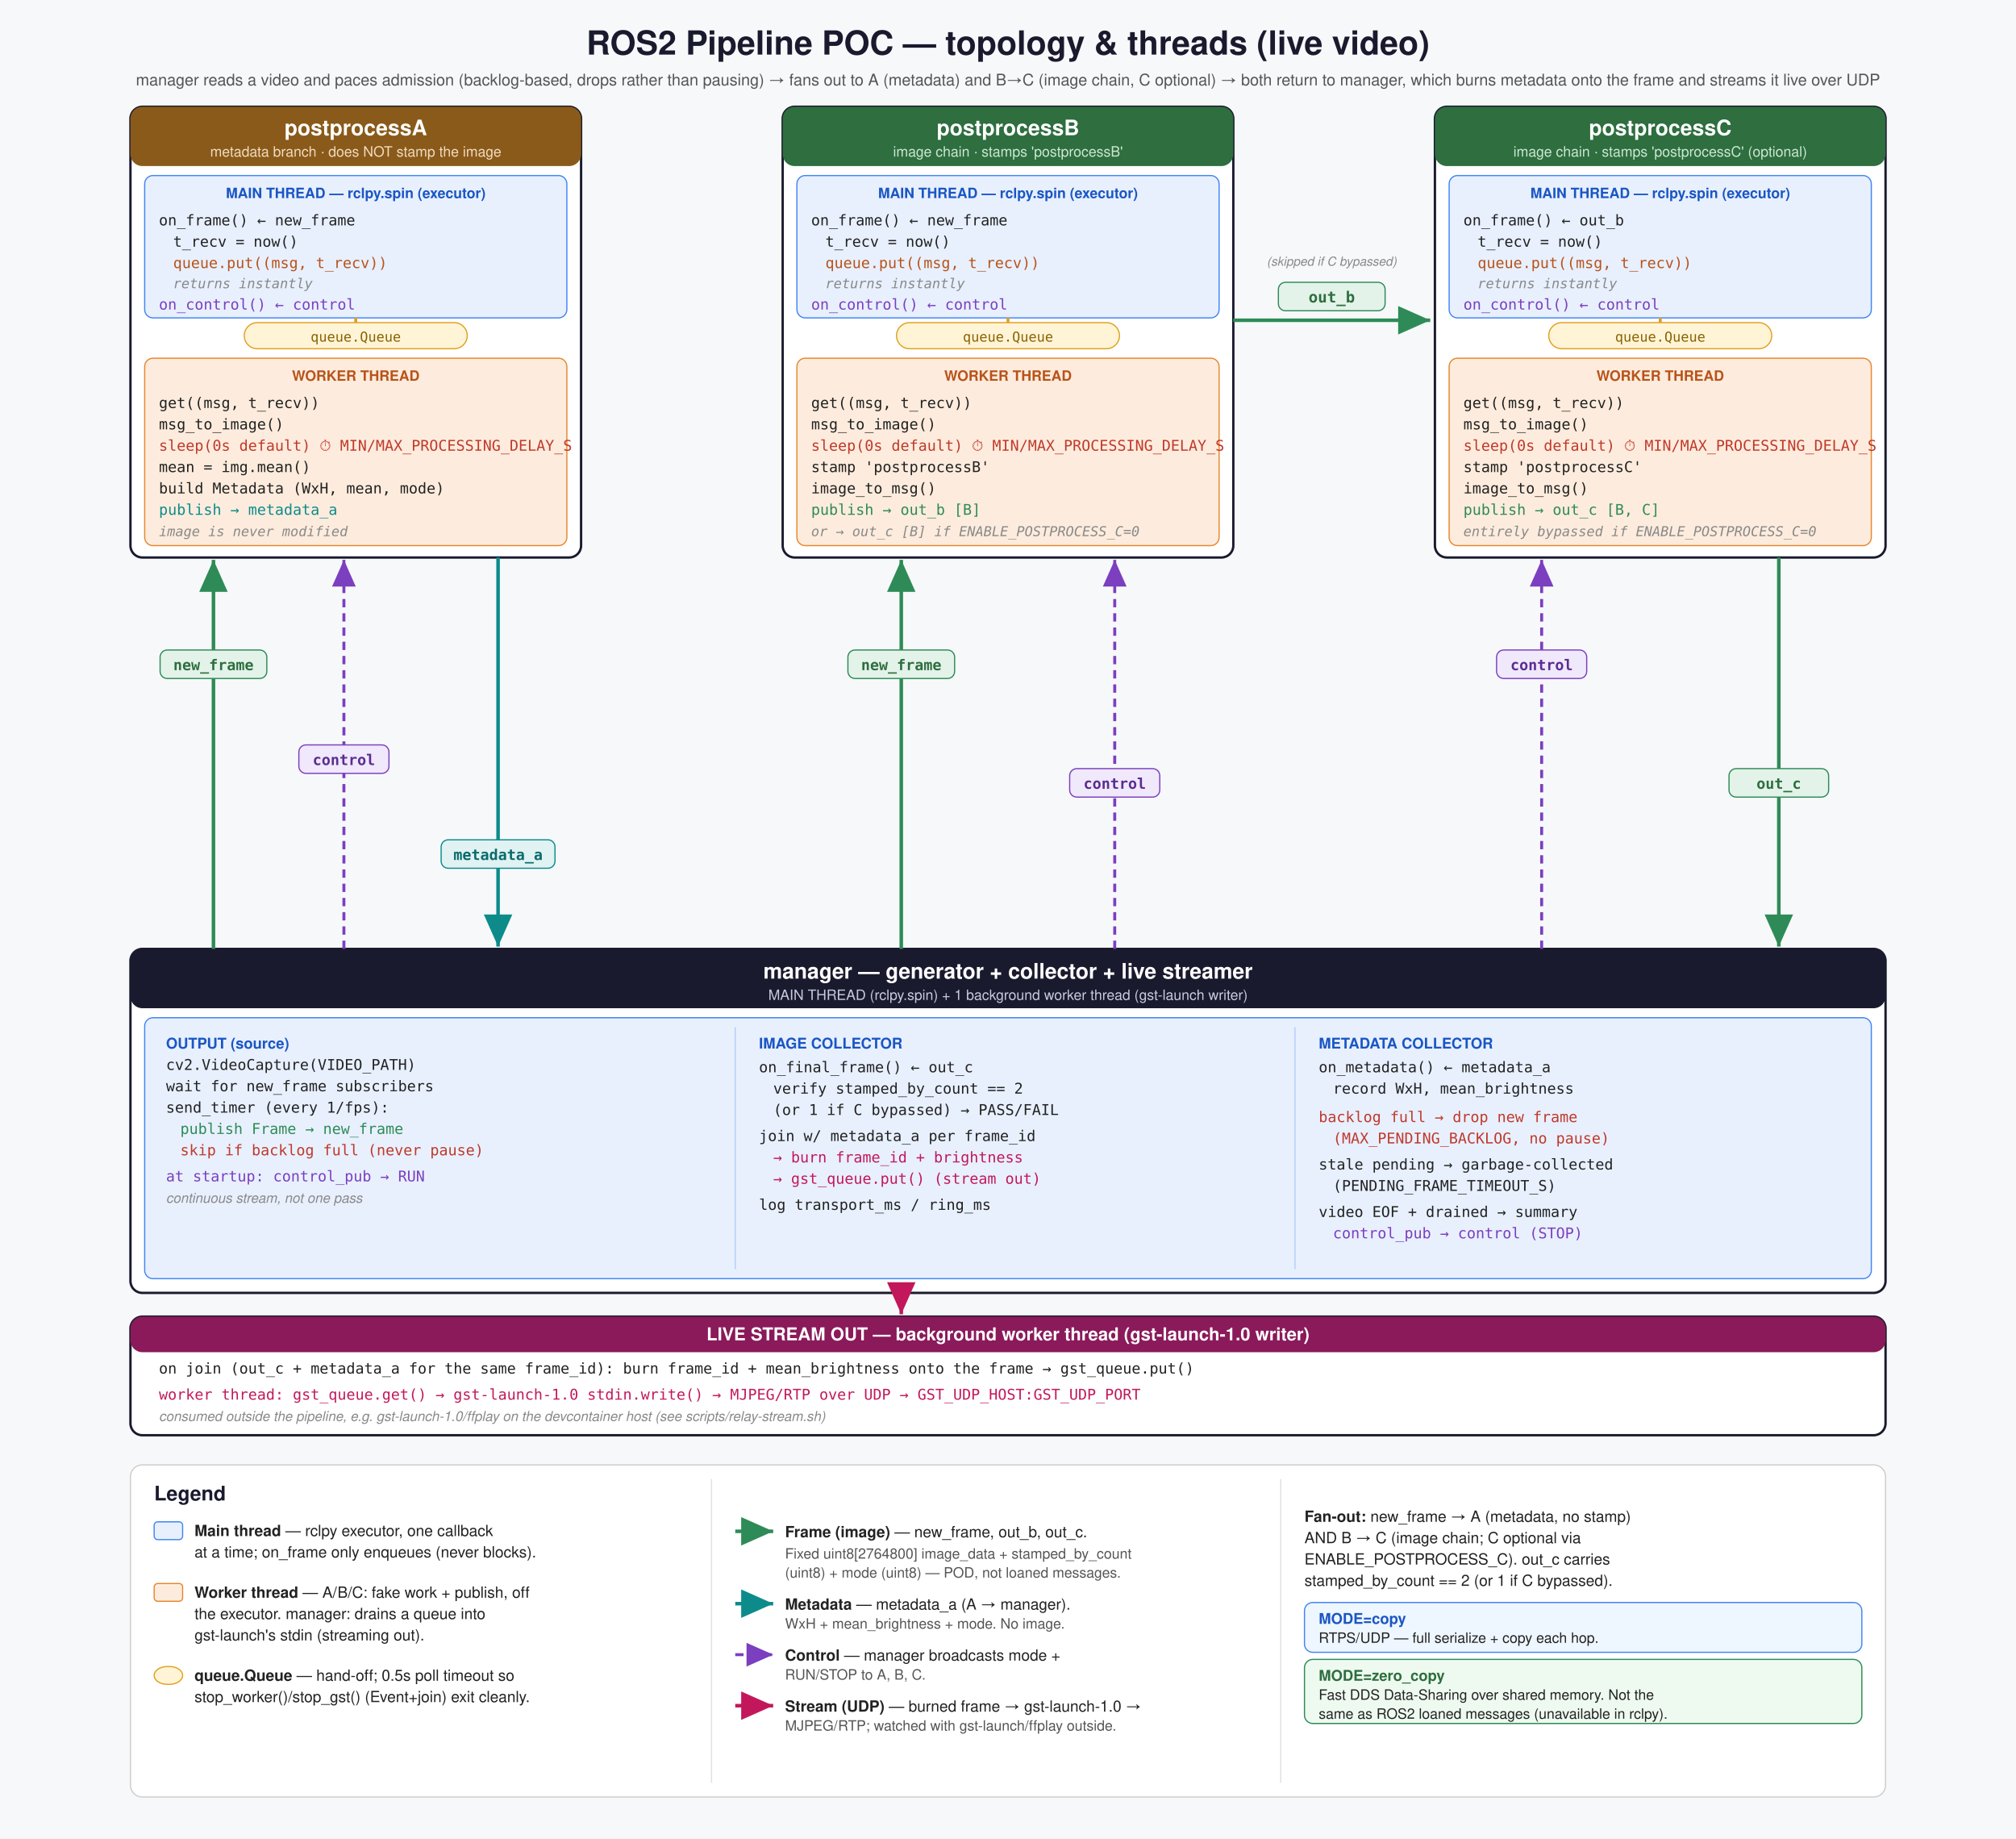
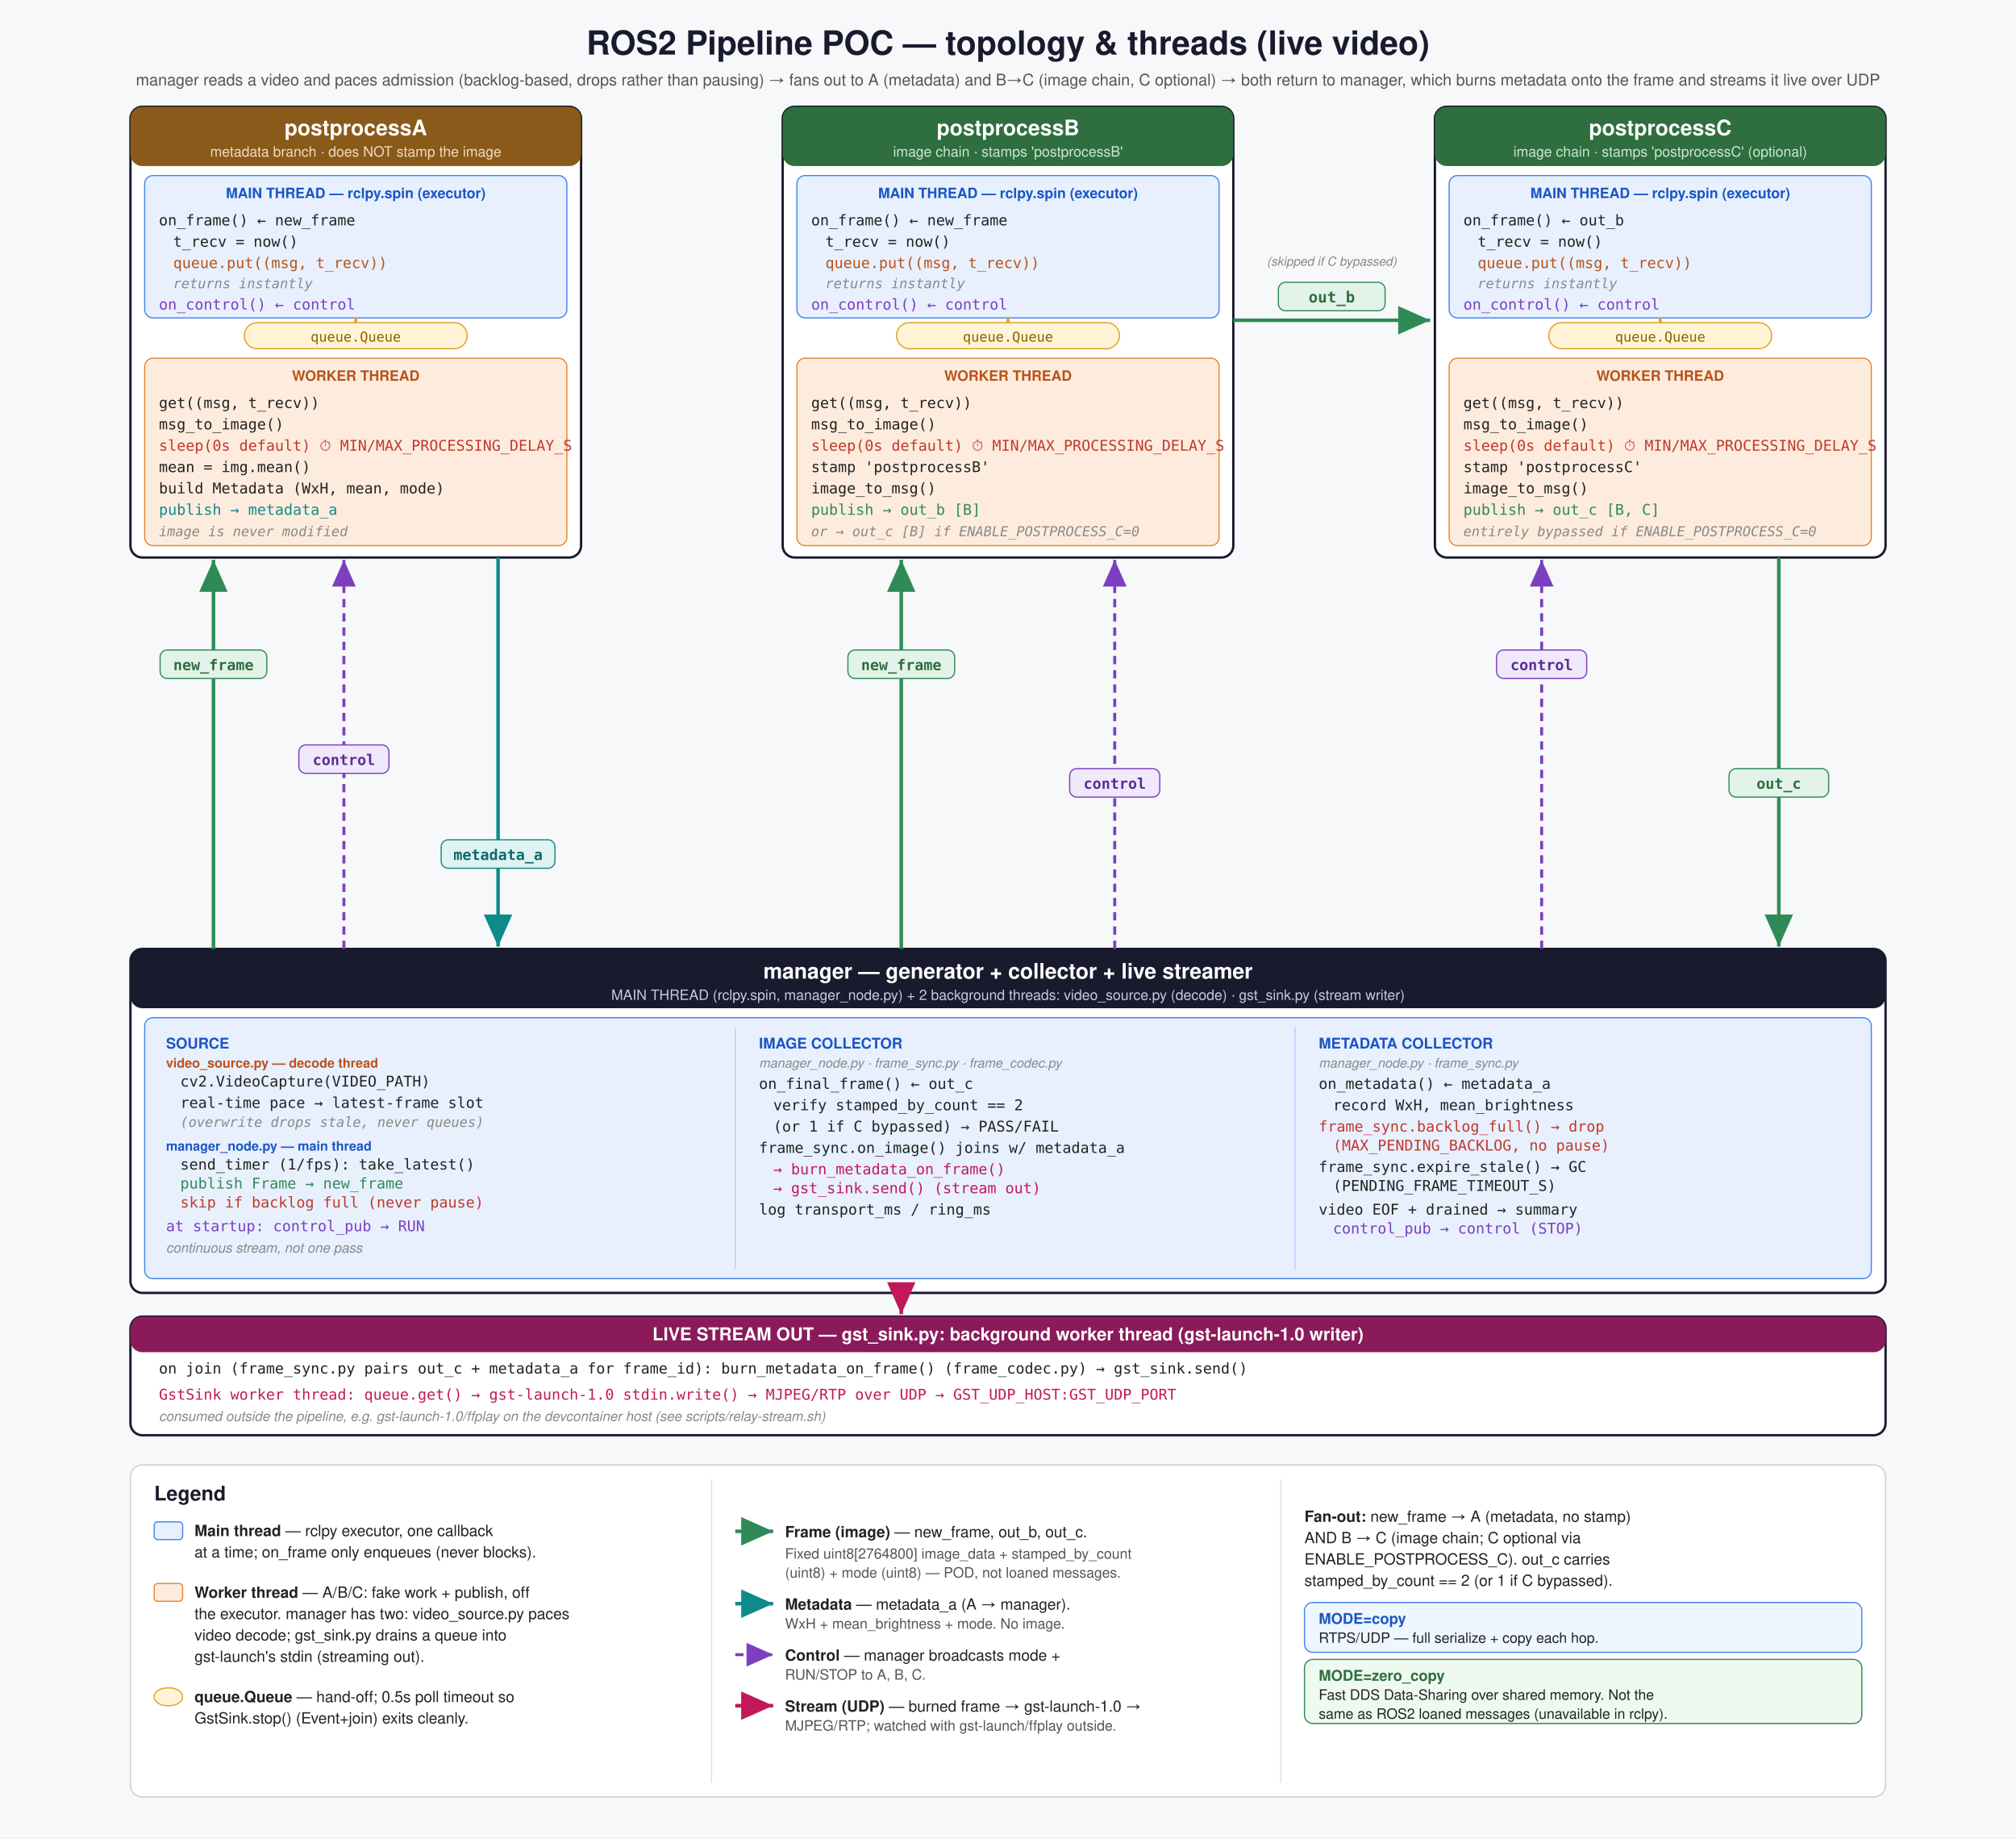
<svg xmlns="http://www.w3.org/2000/svg" viewBox="0 0 1700 1550" font-family="Helvetica, Arial, sans-serif">
  <defs>
    <marker id="arrGreen" markerWidth="12" markerHeight="12" refX="9" refY="4" orient="auto">
      <path d="M0,0 L9,4 L0,8 Z" fill="#2e8b57" />
    </marker>
    <marker id="arrTeal" markerWidth="12" markerHeight="12" refX="9" refY="4" orient="auto">
      <path d="M0,0 L9,4 L0,8 Z" fill="#0d8b8b" />
    </marker>
    <marker id="arrPurple" markerWidth="12" markerHeight="12" refX="9" refY="4" orient="auto">
      <path d="M0,0 L9,4 L0,8 Z" fill="#7b3fbf" />
    </marker>
    <marker id="arrGray" markerWidth="10" markerHeight="10" refX="8" refY="4" orient="auto">
      <path d="M0,0 L8,4 L0,8 Z" fill="#555" />
    </marker>
    <marker id="arrMagenta" markerWidth="12" markerHeight="12" refX="9" refY="4" orient="auto">
      <path d="M0,0 L9,4 L0,8 Z" fill="#c2185b" />
    </marker>
  </defs>
  <rect x="0" y="0" width="1700" height="1550" fill="#f7f8fa" />
  <text x="850" y="46" text-anchor="middle" font-size="28" font-weight="bold" fill="#1a1a2e">ROS2 Pipeline POC — topology &amp; threads (live video)</text>
  <text x="850" y="72" text-anchor="middle" font-size="13.5" fill="#555">manager reads a video and paces admission (backlog-based, drops rather than pausing) → fans out to A (metadata) and B→C (image chain, C optional) → both return to manager, which burns metadata onto the frame and streams it live over UDP</text>
  <rect x="110" y="90" width="380" height="380" rx="10" fill="#ffffff" stroke="#1a1a2e" stroke-width="2" />
  <rect x="110" y="90" width="380" height="50" rx="10" fill="#8a5a1a" />
  <text x="300" y="114" text-anchor="middle" font-size="18" font-weight="bold" fill="#fff">postprocessA</text>
  <text x="300" y="132" text-anchor="middle" font-size="12" fill="#f0dcc0">metadata branch · does NOT stamp the image</text>
  <rect x="122" y="148" width="356" height="120" rx="7" fill="#e8f0fe" stroke="#4285f4" />
  <text x="300" y="167" text-anchor="middle" font-size="12" font-weight="bold" fill="#1a56c4">MAIN THREAD — rclpy.spin (executor)</text>
  <text x="134" y="190" font-size="12.5" fill="#222" font-family="monospace">on_frame() ← new_frame</text>
  <text x="146" y="208" font-size="12.5" fill="#222" font-family="monospace">t_recv = now()</text>
  <text x="146" y="226" font-size="12.5" fill="#b8531a" font-family="monospace">queue.put((msg, t_recv))</text>
  <text x="146" y="243" font-size="11.5" fill="#888" font-style="italic" font-family="monospace">returns instantly</text>
  <text x="134" y="261" font-size="12.5" fill="#7b3fbf" font-family="monospace">on_control() ← control</text>
  <path d="M300,268 L300,294" stroke="#e0a020" stroke-width="2.5" marker-end="url(#arrGray)" />
  <rect x="206" y="272" width="188" height="22" rx="11" fill="#fff4d6" stroke="#e0a020" />
  <text x="300" y="288" text-anchor="middle" font-size="11.5" fill="#8a6200" font-family="monospace">queue.Queue</text>
  <rect x="122" y="302" width="356" height="158" rx="7" fill="#fdecdd" stroke="#e8862e" />
  <text x="300" y="321" text-anchor="middle" font-size="12" font-weight="bold" fill="#b8531a">WORKER THREAD</text>
  <text x="134" y="344" font-size="12.5" fill="#222" font-family="monospace">get((msg, t_recv))</text>
  <text x="134" y="362" font-size="12.5" fill="#222" font-family="monospace">msg_to_image()</text>
  <text x="134" y="380" font-size="12.5" fill="#c0392b" font-family="monospace">sleep(0s default) ⏱ MIN/MAX_PROCESSING_DELAY_S</text>
  <text x="134" y="398" font-size="12.5" fill="#222" font-family="monospace">mean = img.mean()</text>
  <text x="134" y="416" font-size="12.5" fill="#222" font-family="monospace">build Metadata (WxH, mean, mode)</text>
  <text x="134" y="434" font-size="12.5" fill="#0d8b8b" font-family="monospace">publish → metadata_a</text>
  <text x="134" y="452" font-size="11.5" fill="#888" font-style="italic" font-family="monospace">image is never modified</text>
  <rect x="660" y="90" width="380" height="380" rx="10" fill="#ffffff" stroke="#1a1a2e" stroke-width="2" />
  <rect x="660" y="90" width="380" height="50" rx="10" fill="#2e6e3f" />
  <text x="850" y="114" text-anchor="middle" font-size="18" font-weight="bold" fill="#fff">postprocessB</text>
  <text x="850" y="132" text-anchor="middle" font-size="12" fill="#cde8d4">image chain · stamps 'postprocessB'</text>
  <rect x="672" y="148" width="356" height="120" rx="7" fill="#e8f0fe" stroke="#4285f4" />
  <text x="850" y="167" text-anchor="middle" font-size="12" font-weight="bold" fill="#1a56c4">MAIN THREAD — rclpy.spin (executor)</text>
  <text x="684" y="190" font-size="12.5" fill="#222" font-family="monospace">on_frame() ← new_frame</text>
  <text x="696" y="208" font-size="12.5" fill="#222" font-family="monospace">t_recv = now()</text>
  <text x="696" y="226" font-size="12.5" fill="#b8531a" font-family="monospace">queue.put((msg, t_recv))</text>
  <text x="696" y="243" font-size="11.5" fill="#888" font-style="italic" font-family="monospace">returns instantly</text>
  <text x="684" y="261" font-size="12.5" fill="#7b3fbf" font-family="monospace">on_control() ← control</text>
  <path d="M850,268 L850,294" stroke="#e0a020" stroke-width="2.5" marker-end="url(#arrGray)" />
  <rect x="756" y="272" width="188" height="22" rx="11" fill="#fff4d6" stroke="#e0a020" />
  <text x="850" y="288" text-anchor="middle" font-size="11.5" fill="#8a6200" font-family="monospace">queue.Queue</text>
  <rect x="672" y="302" width="356" height="158" rx="7" fill="#fdecdd" stroke="#e8862e" />
  <text x="850" y="321" text-anchor="middle" font-size="12" font-weight="bold" fill="#b8531a">WORKER THREAD</text>
  <text x="684" y="344" font-size="12.5" fill="#222" font-family="monospace">get((msg, t_recv))</text>
  <text x="684" y="362" font-size="12.5" fill="#222" font-family="monospace">msg_to_image()</text>
  <text x="684" y="380" font-size="12.5" fill="#c0392b" font-family="monospace">sleep(0s default) ⏱ MIN/MAX_PROCESSING_DELAY_S</text>
  <text x="684" y="398" font-size="12.5" fill="#222" font-family="monospace">stamp 'postprocessB'</text>
  <text x="684" y="416" font-size="12.5" fill="#222" font-family="monospace">image_to_msg()</text>
  <text x="684" y="434" font-size="12.5" fill="#2e8b57" font-family="monospace">publish → out_b   [B]</text>
  <text x="684" y="452" font-size="11.5" fill="#888" font-style="italic" font-family="monospace">or → out_c [B] if ENABLE_POSTPROCESS_C=0</text>
  <rect x="1210" y="90" width="380" height="380" rx="10" fill="#ffffff" stroke="#1a1a2e" stroke-width="2" />
  <rect x="1210" y="90" width="380" height="50" rx="10" fill="#2e6e3f" />
  <text x="1400" y="114" text-anchor="middle" font-size="18" font-weight="bold" fill="#fff">postprocessC</text>
  <text x="1400" y="132" text-anchor="middle" font-size="12" fill="#cde8d4">image chain · stamps 'postprocessC' (optional)</text>
  <rect x="1222" y="148" width="356" height="120" rx="7" fill="#e8f0fe" stroke="#4285f4" />
  <text x="1400" y="167" text-anchor="middle" font-size="12" font-weight="bold" fill="#1a56c4">MAIN THREAD — rclpy.spin (executor)</text>
  <text x="1234" y="190" font-size="12.5" fill="#222" font-family="monospace">on_frame() ← out_b</text>
  <text x="1246" y="208" font-size="12.5" fill="#222" font-family="monospace">t_recv = now()</text>
  <text x="1246" y="226" font-size="12.5" fill="#b8531a" font-family="monospace">queue.put((msg, t_recv))</text>
  <text x="1246" y="243" font-size="11.5" fill="#888" font-style="italic" font-family="monospace">returns instantly</text>
  <text x="1234" y="261" font-size="12.5" fill="#7b3fbf" font-family="monospace">on_control() ← control</text>
  <path d="M1400,268 L1400,294" stroke="#e0a020" stroke-width="2.5" marker-end="url(#arrGray)" />
  <rect x="1306" y="272" width="188" height="22" rx="11" fill="#fff4d6" stroke="#e0a020" />
  <text x="1400" y="288" text-anchor="middle" font-size="11.5" fill="#8a6200" font-family="monospace">queue.Queue</text>
  <rect x="1222" y="302" width="356" height="158" rx="7" fill="#fdecdd" stroke="#e8862e" />
  <text x="1400" y="321" text-anchor="middle" font-size="12" font-weight="bold" fill="#b8531a">WORKER THREAD</text>
  <text x="1234" y="344" font-size="12.5" fill="#222" font-family="monospace">get((msg, t_recv))</text>
  <text x="1234" y="362" font-size="12.5" fill="#222" font-family="monospace">msg_to_image()</text>
  <text x="1234" y="380" font-size="12.5" fill="#c0392b" font-family="monospace">sleep(0s default) ⏱ MIN/MAX_PROCESSING_DELAY_S</text>
  <text x="1234" y="398" font-size="12.5" fill="#222" font-family="monospace">stamp 'postprocessC'</text>
  <text x="1234" y="416" font-size="12.5" fill="#222" font-family="monospace">image_to_msg()</text>
  <text x="1234" y="434" font-size="12.5" fill="#2e8b57" font-family="monospace">publish → out_c   [B, C]</text>
  <text x="1234" y="452" font-size="11.5" fill="#888" font-style="italic" font-family="monospace">entirely bypassed if ENABLE_POSTPROCESS_C=0</text>
  <text x="1123" y="224" text-anchor="middle" font-size="10.5" fill="#888" font-style="italic">(skipped if C bypassed)</text>
  <path d="M1040,270 L1206,270" fill="none" stroke="#2e8b57" stroke-width="3" marker-end="url(#arrGreen)" />
  <rect x="1078" y="238" width="90" height="24" rx="6" fill="#e3f3e9" stroke="#2e8b57" />
  <text x="1123" y="255" text-anchor="middle" font-size="13" fill="#2e6e3f" font-weight="bold" font-family="monospace">out_b</text>
  <rect x="110" y="800" width="1480" height="290" rx="10" fill="#ffffff" stroke="#1a1a2e" stroke-width="2" />
  <rect x="110" y="800" width="1480" height="50" rx="10" fill="#1a1a2e" />
  <text x="850" y="825" text-anchor="middle" font-size="18" font-weight="bold" fill="#fff">manager — generator + collector + live streamer</text>
-   <text x="850" y="843" text-anchor="middle" font-size="12" fill="#c9c9e0">MAIN THREAD (rclpy.spin) + 1 background worker thread (gst-launch writer)</text>
+   <text x="850" y="843" text-anchor="middle" font-size="12" fill="#c9c9e0">MAIN THREAD (rclpy.spin, manager_node.py) + 2 background threads: video_source.py (decode) · gst_sink.py (stream writer)</text>
  <rect x="122" y="858" width="1456" height="220" rx="7" fill="#e8f0fe" stroke="#4285f4" />
  <line x1="620" y1="866" x2="620" y2="1070" stroke="#b6cdfb" />
  <line x1="1092" y1="866" x2="1092" y2="1070" stroke="#b6cdfb" />
-   <text x="140" y="884" font-size="12.5" font-weight="bold" fill="#1a56c4">OUTPUT (source)</text>
-   <text x="140" y="902" font-size="12.5" fill="#222" font-family="monospace">cv2.VideoCapture(VIDEO_PATH)</text>
-   <text x="140" y="920" font-size="12.5" fill="#222" font-family="monospace">wait for new_frame subscribers</text>
-   <text x="140" y="938" font-size="12.5" fill="#222" font-family="monospace">send_timer (every 1/fps):</text>
-   <text x="152" y="956" font-size="12.5" fill="#2e8b57" font-family="monospace">publish Frame → new_frame</text>
-   <text x="152" y="974" font-size="12.5" fill="#c0392b" font-family="monospace">skip if backlog full (never pause)</text>
-   <text x="140" y="996" font-size="12.5" fill="#7b3fbf" font-family="monospace">at startup: control_pub → RUN</text>
-   <text x="140" y="1014" font-size="11.5" fill="#888" font-style="italic">continuous stream, not one pass</text>
+   <text x="140" y="884" font-size="12.5" font-weight="bold" fill="#1a56c4">SOURCE</text>
+   <text x="140" y="900" font-size="11" font-weight="bold" fill="#b8531a">video_source.py — decode thread</text>
+   <text x="152" y="916" font-size="12.5" fill="#222" font-family="monospace">cv2.VideoCapture(VIDEO_PATH)</text>
+   <text x="152" y="934" font-size="12.5" fill="#222" font-family="monospace">real-time pace → latest-frame slot</text>
+   <text x="152" y="950" font-size="11.5" fill="#888" font-style="italic" font-family="monospace">(overwrite drops stale, never queues)</text>
+   <text x="140" y="970" font-size="11" font-weight="bold" fill="#1a56c4">manager_node.py — main thread</text>
+   <text x="152" y="986" font-size="12.5" fill="#222" font-family="monospace">send_timer (1/fps): take_latest()</text>
+   <text x="152" y="1002" font-size="12.5" fill="#2e8b57" font-family="monospace">publish Frame → new_frame</text>
+   <text x="152" y="1018" font-size="12.5" fill="#c0392b" font-family="monospace">skip if backlog full (never pause)</text>
+   <text x="140" y="1038" font-size="12.5" fill="#7b3fbf" font-family="monospace">at startup: control_pub → RUN</text>
+   <text x="140" y="1056" font-size="11.5" fill="#888" font-style="italic">continuous stream, not one pass</text>
  <text x="640" y="884" font-size="12.5" font-weight="bold" fill="#1a56c4">IMAGE COLLECTOR</text>
-   <text x="640" y="904" font-size="12.5" fill="#222" font-family="monospace">on_final_frame() ← out_c</text>
-   <text x="652" y="922" font-size="12.5" fill="#222" font-family="monospace">verify stamped_by_count == 2</text>
-   <text x="652" y="940" font-size="12.5" fill="#222" font-family="monospace">(or 1 if C bypassed) → PASS/FAIL</text>
-   <text x="640" y="962" font-size="12.5" fill="#222" font-family="monospace">join w/ metadata_a per frame_id</text>
-   <text x="652" y="980" font-size="12.5" fill="#c2185b" font-family="monospace">→ burn frame_id + brightness</text>
-   <text x="652" y="998" font-size="12.5" fill="#c2185b" font-family="monospace">→ gst_queue.put() (stream out)</text>
-   <text x="640" y="1020" font-size="12.5" fill="#222" font-family="monospace">log transport_ms / ring_ms</text>
+   <text x="640" y="900" font-size="11" fill="#888" font-style="italic">manager_node.py · frame_sync.py · frame_codec.py</text>
+   <text x="640" y="918" font-size="12.5" fill="#222" font-family="monospace">on_final_frame() ← out_c</text>
+   <text x="652" y="936" font-size="12.5" fill="#222" font-family="monospace">verify stamped_by_count == 2</text>
+   <text x="652" y="954" font-size="12.5" fill="#222" font-family="monospace">(or 1 if C bypassed) → PASS/FAIL</text>
+   <text x="640" y="972" font-size="12.5" fill="#222" font-family="monospace">frame_sync.on_image() joins w/ metadata_a</text>
+   <text x="652" y="990" font-size="12.5" fill="#c2185b" font-family="monospace">→ burn_metadata_on_frame()</text>
+   <text x="652" y="1006" font-size="12.5" fill="#c2185b" font-family="monospace">→ gst_sink.send() (stream out)</text>
+   <text x="640" y="1024" font-size="12.5" fill="#222" font-family="monospace">log transport_ms / ring_ms</text>
  <text x="1112" y="884" font-size="12.5" font-weight="bold" fill="#1a56c4">METADATA COLLECTOR</text>
-   <text x="1112" y="904" font-size="12.5" fill="#222" font-family="monospace">on_metadata() ← metadata_a</text>
-   <text x="1124" y="922" font-size="12.5" fill="#222" font-family="monospace">record WxH, mean_brightness</text>
-   <text x="1112" y="946" font-size="12.5" fill="#c0392b" font-family="monospace">backlog full → drop new frame</text>
-   <text x="1124" y="964" font-size="12.5" fill="#c0392b" font-family="monospace">(MAX_PENDING_BACKLOG, no pause)</text>
-   <text x="1112" y="986" font-size="12.5" fill="#222" font-family="monospace">stale pending → garbage-collected</text>
+   <text x="1112" y="900" font-size="11" fill="#888" font-style="italic">manager_node.py · frame_sync.py</text>
+   <text x="1112" y="918" font-size="12.5" fill="#222" font-family="monospace">on_metadata() ← metadata_a</text>
+   <text x="1124" y="936" font-size="12.5" fill="#222" font-family="monospace">record WxH, mean_brightness</text>
+   <text x="1112" y="954" font-size="12.5" fill="#c0392b" font-family="monospace">frame_sync.backlog_full() → drop</text>
+   <text x="1124" y="970" font-size="12.5" fill="#c0392b" font-family="monospace">(MAX_PENDING_BACKLOG, no pause)</text>
+   <text x="1112" y="988" font-size="12.5" fill="#222" font-family="monospace">frame_sync.expire_stale() → GC</text>
  <text x="1124" y="1004" font-size="12.5" fill="#222" font-family="monospace">(PENDING_FRAME_TIMEOUT_S)</text>
-   <text x="1112" y="1026" font-size="12.5" fill="#222" font-family="monospace">video EOF + drained → summary</text>
-   <text x="1124" y="1044" font-size="12.5" fill="#7b3fbf" font-family="monospace">control_pub → control (STOP)</text>
+   <text x="1112" y="1024" font-size="12.5" fill="#222" font-family="monospace">video EOF + drained → summary</text>
+   <text x="1124" y="1040" font-size="12.5" fill="#7b3fbf" font-family="monospace">control_pub → control (STOP)</text>
  <path d="M180,800 L180,472" fill="none" stroke="#2e8b57" stroke-width="3" marker-end="url(#arrGreen)" />
  <rect x="135" y="548" width="90" height="24" rx="6" fill="#e3f3e9" stroke="#2e8b57" />
  <text x="180" y="565" text-anchor="middle" font-size="12.5" fill="#2e6e3f" font-weight="bold" font-family="monospace">new_frame</text>
  <path d="M290,800 L290,472" fill="none" stroke="#7b3fbf" stroke-width="2.5" stroke-dasharray="7,5" marker-end="url(#arrPurple)" />
  <rect x="252" y="628" width="76" height="24" rx="6" fill="#f0e8fb" stroke="#7b3fbf" />
  <text x="290" y="645" text-anchor="middle" font-size="12.5" fill="#5a2d91" font-weight="bold" font-family="monospace">control</text>
  <path d="M420,470 L420,798" fill="none" stroke="#0d8b8b" stroke-width="3" marker-end="url(#arrTeal)" />
  <rect x="372" y="708" width="96" height="24" rx="6" fill="#e0f2f2" stroke="#0d8b8b" />
  <text x="420" y="725" text-anchor="middle" font-size="12.5" fill="#0a6b6b" font-weight="bold" font-family="monospace">metadata_a</text>
  <path d="M760,800 L760,472" fill="none" stroke="#2e8b57" stroke-width="3" marker-end="url(#arrGreen)" />
  <rect x="715" y="548" width="90" height="24" rx="6" fill="#e3f3e9" stroke="#2e8b57" />
  <text x="760" y="565" text-anchor="middle" font-size="12.5" fill="#2e6e3f" font-weight="bold" font-family="monospace">new_frame</text>
  <path d="M940,800 L940,472" fill="none" stroke="#7b3fbf" stroke-width="2.5" stroke-dasharray="7,5" marker-end="url(#arrPurple)" />
  <rect x="902" y="648" width="76" height="24" rx="6" fill="#f0e8fb" stroke="#7b3fbf" />
  <text x="940" y="665" text-anchor="middle" font-size="12.5" fill="#5a2d91" font-weight="bold" font-family="monospace">control</text>
  <path d="M1300,800 L1300,472" fill="none" stroke="#7b3fbf" stroke-width="2.5" stroke-dasharray="7,5" marker-end="url(#arrPurple)" />
  <rect x="1262" y="548" width="76" height="24" rx="6" fill="#f0e8fb" stroke="#7b3fbf" />
  <text x="1300" y="565" text-anchor="middle" font-size="12.5" fill="#5a2d91" font-weight="bold" font-family="monospace">control</text>
  <path d="M1500,470 L1500,798" fill="none" stroke="#2e8b57" stroke-width="3" marker-end="url(#arrGreen)" />
  <rect x="1458" y="648" width="84" height="24" rx="6" fill="#e3f3e9" stroke="#2e8b57" />
  <text x="1500" y="665" text-anchor="middle" font-size="12.5" fill="#2e6e3f" font-weight="bold" font-family="monospace">out_c</text>
  <path d="M760,1090 L760,1108" fill="none" stroke="#c2185b" stroke-width="3" marker-end="url(#arrMagenta)" />
  <rect x="110" y="1110" width="1480" height="100" rx="10" fill="#ffffff" stroke="#1a1a2e" stroke-width="2" />
  <rect x="110" y="1110" width="1480" height="30" rx="10" fill="#8a1a5a" />
-   <text x="850" y="1130" text-anchor="middle" font-size="15" font-weight="bold" fill="#fff">LIVE STREAM OUT — background worker thread (gst-launch-1.0 writer)</text>
-   <text x="134" y="1158" font-size="12.5" fill="#222" font-family="monospace">on join (out_c + metadata_a for the same frame_id): burn frame_id + mean_brightness onto the frame → gst_queue.put()</text>
-   <text x="134" y="1180" font-size="12.5" fill="#c2185b" font-family="monospace">worker thread: gst_queue.get() → gst-launch-1.0 stdin.write() → MJPEG/RTP over UDP → GST_UDP_HOST:GST_UDP_PORT</text>
+   <text x="850" y="1130" text-anchor="middle" font-size="15" font-weight="bold" fill="#fff">LIVE STREAM OUT — gst_sink.py: background worker thread (gst-launch-1.0 writer)</text>
+   <text x="134" y="1158" font-size="12.5" fill="#222" font-family="monospace">on join (frame_sync.py pairs out_c + metadata_a for frame_id): burn_metadata_on_frame() (frame_codec.py) → gst_sink.send()</text>
+   <text x="134" y="1180" font-size="12.5" fill="#c2185b" font-family="monospace">GstSink worker thread: queue.get() → gst-launch-1.0 stdin.write() → MJPEG/RTP over UDP → GST_UDP_HOST:GST_UDP_PORT</text>
  <text x="134" y="1198" font-size="11.5" fill="#888" font-style="italic">consumed outside the pipeline, e.g. gst-launch-1.0/ffplay on the devcontainer host (see scripts/relay-stream.sh)</text>
  <rect x="110" y="1235" width="1480" height="280" rx="10" fill="#ffffff" stroke="#ccc" />
  <text x="130" y="1265" font-size="17" font-weight="bold" fill="#1a1a2e">Legend</text>
  <line x1="600" y1="1247" x2="600" y2="1503" stroke="#e0e0e0" />
  <line x1="1080" y1="1247" x2="1080" y2="1503" stroke="#e0e0e0" />
  <rect x="130" y="1283" width="24" height="15" rx="3" fill="#e8f0fe" stroke="#4285f4" />
  <text x="164" y="1295" font-size="13" fill="#222">
    <tspan font-weight="bold">Main thread</tspan> — rclpy executor, one callback</text>
  <text x="164" y="1313" font-size="13" fill="#222">at a time; on_frame only enqueues (never blocks).</text>
  <rect x="130" y="1335" width="24" height="15" rx="3" fill="#fdecdd" stroke="#e8862e" />
  <text x="164" y="1347" font-size="13" fill="#222">
    <tspan font-weight="bold">Worker thread</tspan> — A/B/C: fake work + publish, off</text>
-   <text x="164" y="1365" font-size="13" fill="#222">the executor. manager: drains a queue into</text>
-   <text x="164" y="1383" font-size="13" fill="#222">gst-launch's stdin (streaming out).</text>
-   <rect x="130" y="1405" width="24" height="15" rx="11" fill="#fff4d6" stroke="#e0a020" />
-   <text x="164" y="1417" font-size="13" fill="#222">
+   <text x="164" y="1365" font-size="13" fill="#222">the executor. manager has two: video_source.py paces</text>
+   <text x="164" y="1383" font-size="13" fill="#222">video decode; gst_sink.py drains a queue into</text>
+   <text x="164" y="1401" font-size="13" fill="#222">gst-launch's stdin (streaming out).</text>
+   <rect x="130" y="1423" width="24" height="15" rx="11" fill="#fff4d6" stroke="#e0a020" />
+   <text x="164" y="1435" font-size="13" fill="#222">
    <tspan font-weight="bold">queue.Queue</tspan> — hand-off; 0.5s poll timeout so</text>
-   <text x="164" y="1435" font-size="13" fill="#222">stop_worker()/stop_gst() (Event+join) exit cleanly.</text>
+   <text x="164" y="1453" font-size="13" fill="#222">GstSink.stop() (Event+join) exits cleanly.</text>
  <line x1="620" y1="1291" x2="652" y2="1291" stroke="#2e8b57" stroke-width="3" marker-end="url(#arrGreen)" />
  <text x="662" y="1296" font-size="13" fill="#222">
    <tspan font-weight="bold">Frame (image)</tspan> — new_frame, out_b, out_c.</text>
  <text x="662" y="1314" font-size="12" fill="#555">Fixed uint8[2764800] image_data + stamped_by_count</text>
  <text x="662" y="1330" font-size="12" fill="#555">(uint8) + mode (uint8) — POD, not loaned messages.</text>
  <line x1="620" y1="1352" x2="652" y2="1352" stroke="#0d8b8b" stroke-width="3" marker-end="url(#arrTeal)" />
  <text x="662" y="1357" font-size="13" fill="#222">
    <tspan font-weight="bold">Metadata</tspan> — metadata_a (A → manager).</text>
  <text x="662" y="1373" font-size="12" fill="#555">WxH + mean_brightness + mode. No image.</text>
  <line x1="620" y1="1395" x2="652" y2="1395" stroke="#7b3fbf" stroke-width="2.5" stroke-dasharray="7,5" marker-end="url(#arrPurple)" />
  <text x="662" y="1400" font-size="13" fill="#222">
    <tspan font-weight="bold">Control</tspan> — manager broadcasts mode +</text>
  <text x="662" y="1416" font-size="12" fill="#555">RUN/STOP to A, B, C.</text>
  <line x1="620" y1="1438" x2="652" y2="1438" stroke="#c2185b" stroke-width="3" marker-end="url(#arrMagenta)" />
  <text x="662" y="1443" font-size="13" fill="#222">
    <tspan font-weight="bold">Stream (UDP)</tspan> — burned frame → gst-launch-1.0 →</text>
  <text x="662" y="1459" font-size="12" fill="#555">MJPEG/RTP; watched with gst-launch/ffplay outside.</text>
  <text x="1100" y="1283" font-size="13" fill="#222">
    <tspan font-weight="bold">Fan-out:</tspan> new_frame → A (metadata, no stamp)</text>
  <text x="1100" y="1301" font-size="13" fill="#222">AND B → C (image chain; C optional via</text>
  <text x="1100" y="1319" font-size="13" fill="#222">ENABLE_POSTPROCESS_C). out_c carries</text>
  <text x="1100" y="1337" font-size="13" fill="#222">stamped_by_count == 2 (or 1 if C bypassed).</text>
  <rect x="1100" y="1351" width="470" height="42" rx="7" fill="#eef6ff" stroke="#4285f4" />
  <text x="1112" y="1369" font-size="12.5" font-weight="bold" fill="#1a56c4">MODE=copy</text>
  <text x="1112" y="1385" font-size="12" fill="#222">RTPS/UDP — full serialize + copy each hop.</text>
  <rect x="1100" y="1399" width="470" height="54" rx="7" fill="#eefaf0" stroke="#2e8b57" />
  <text x="1112" y="1417" font-size="12.5" font-weight="bold" fill="#2e6e3f">MODE=zero_copy</text>
  <text x="1112" y="1433" font-size="12" fill="#222">Fast DDS Data-Sharing over shared memory. Not the</text>
  <text x="1112" y="1449" font-size="12" fill="#222">same as ROS2 loaned messages (unavailable in rclpy).</text>
</svg>
